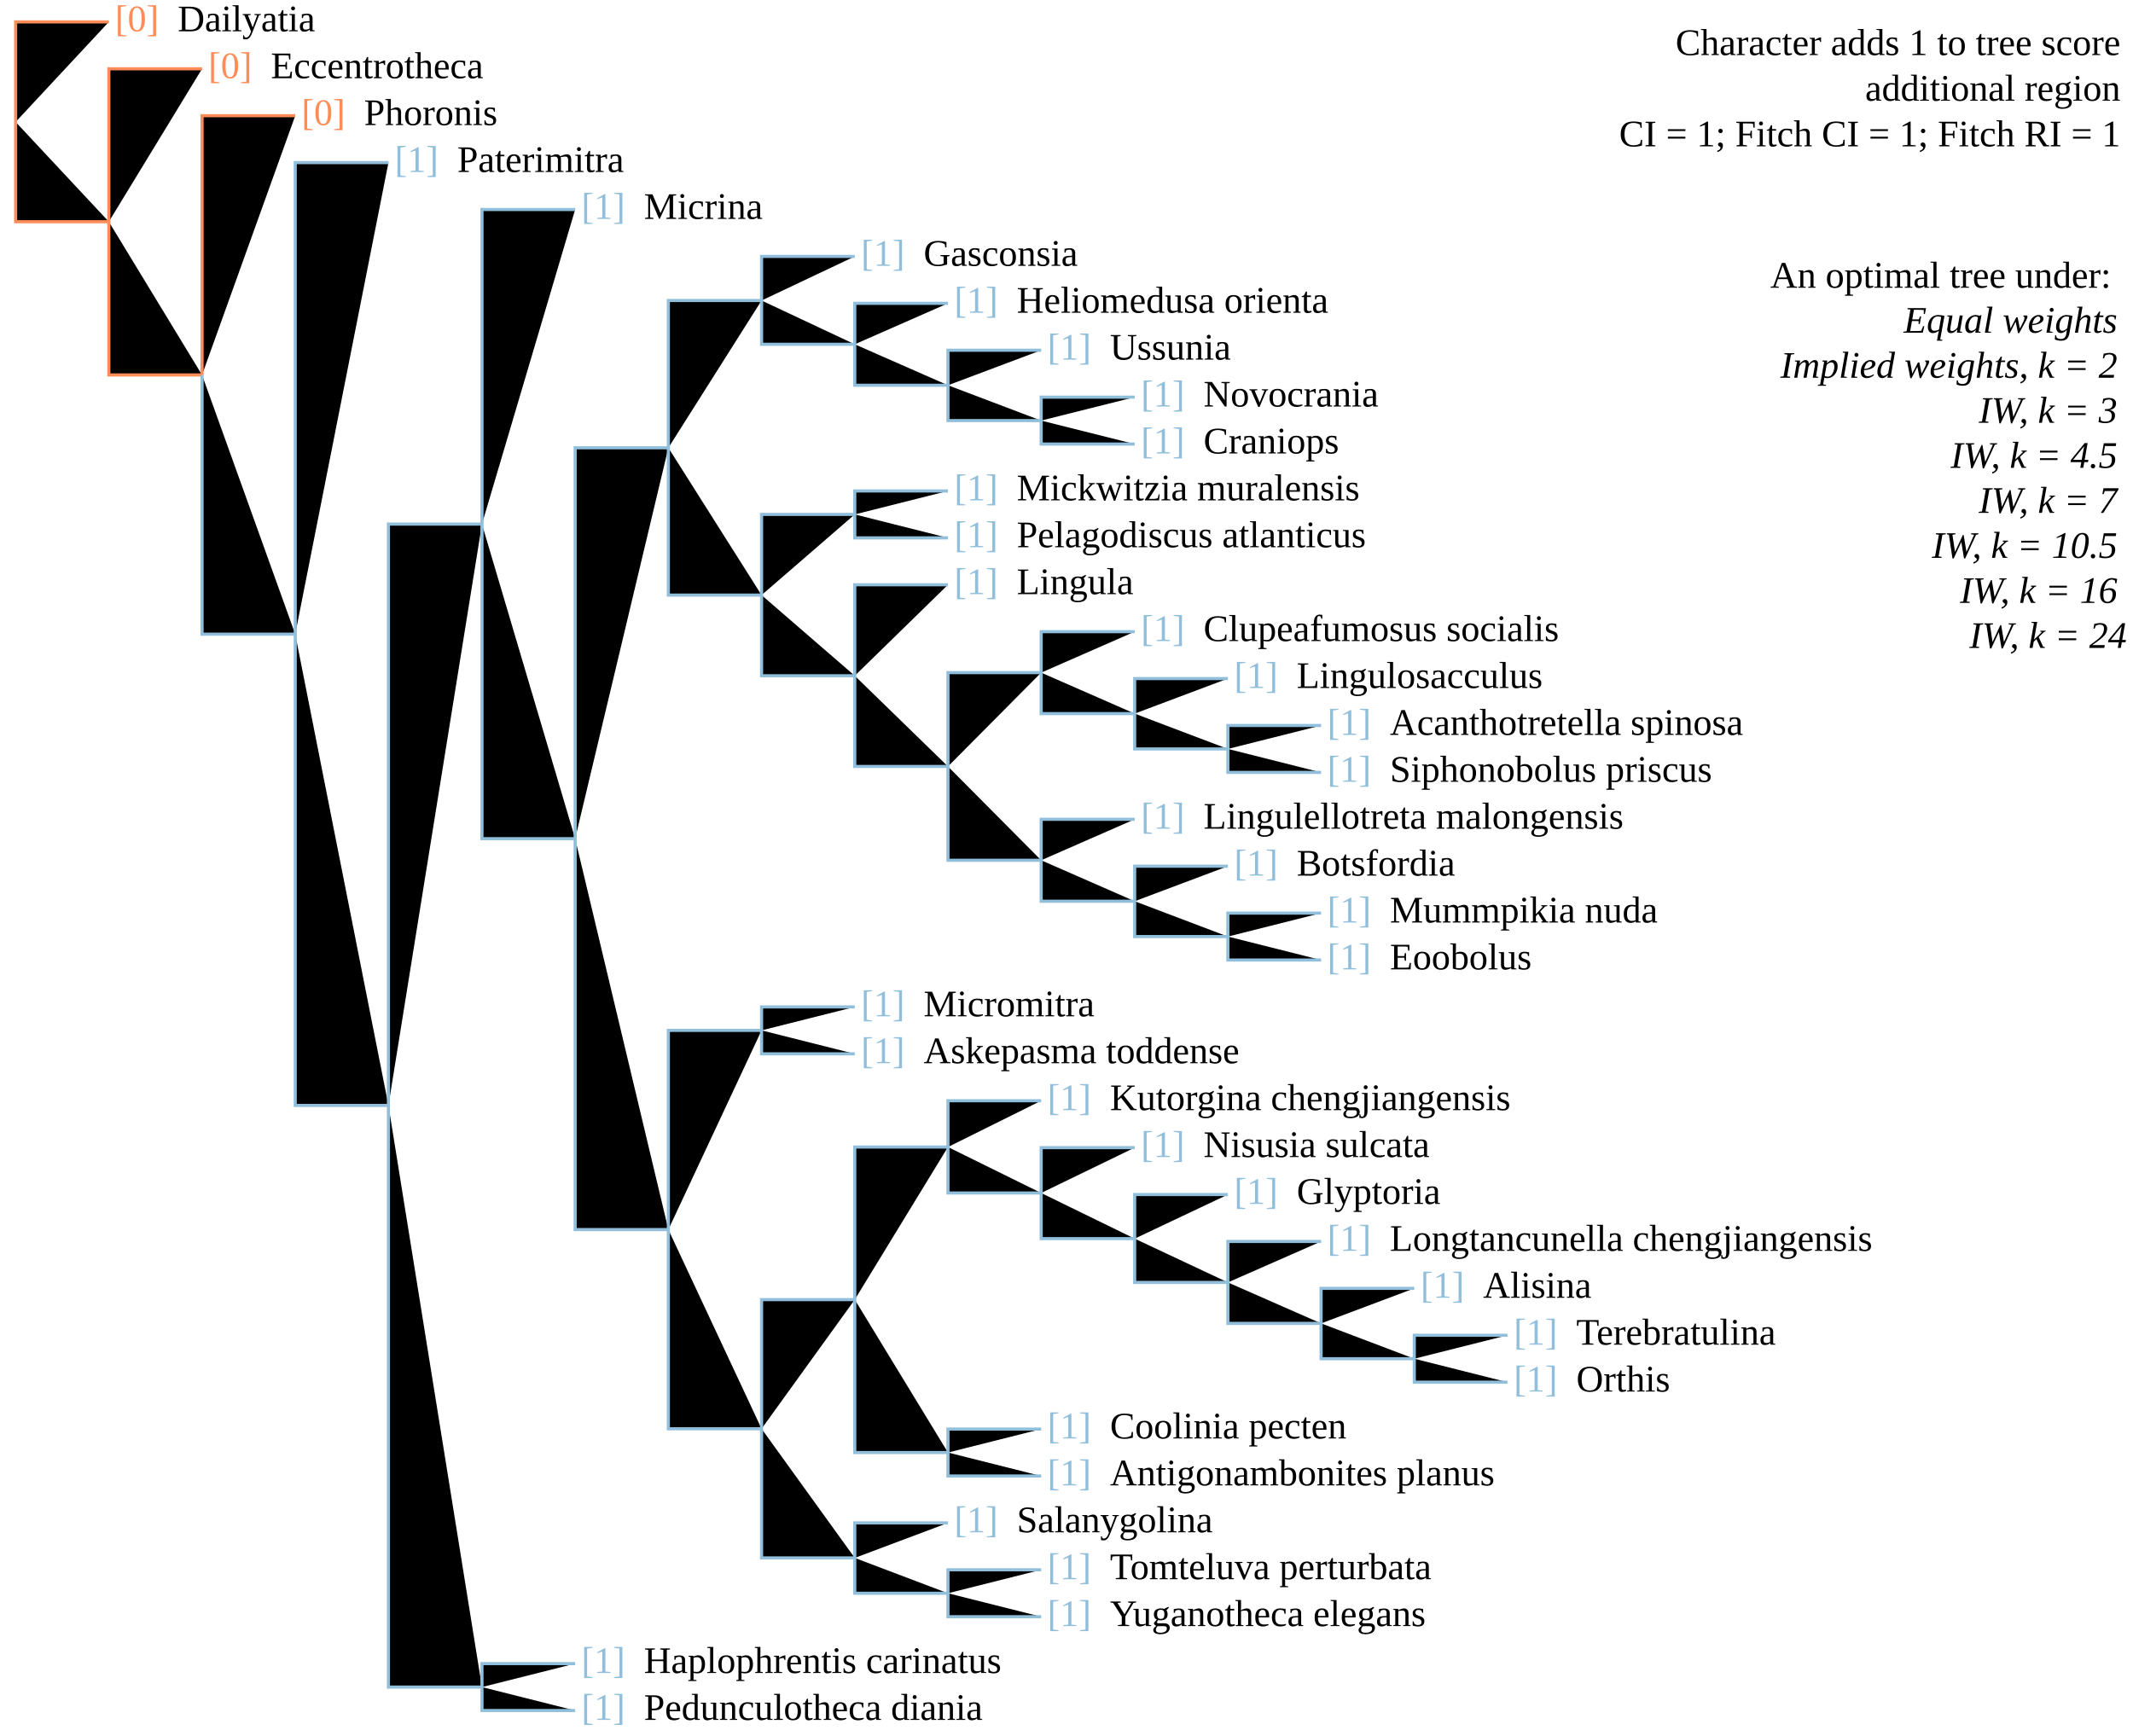
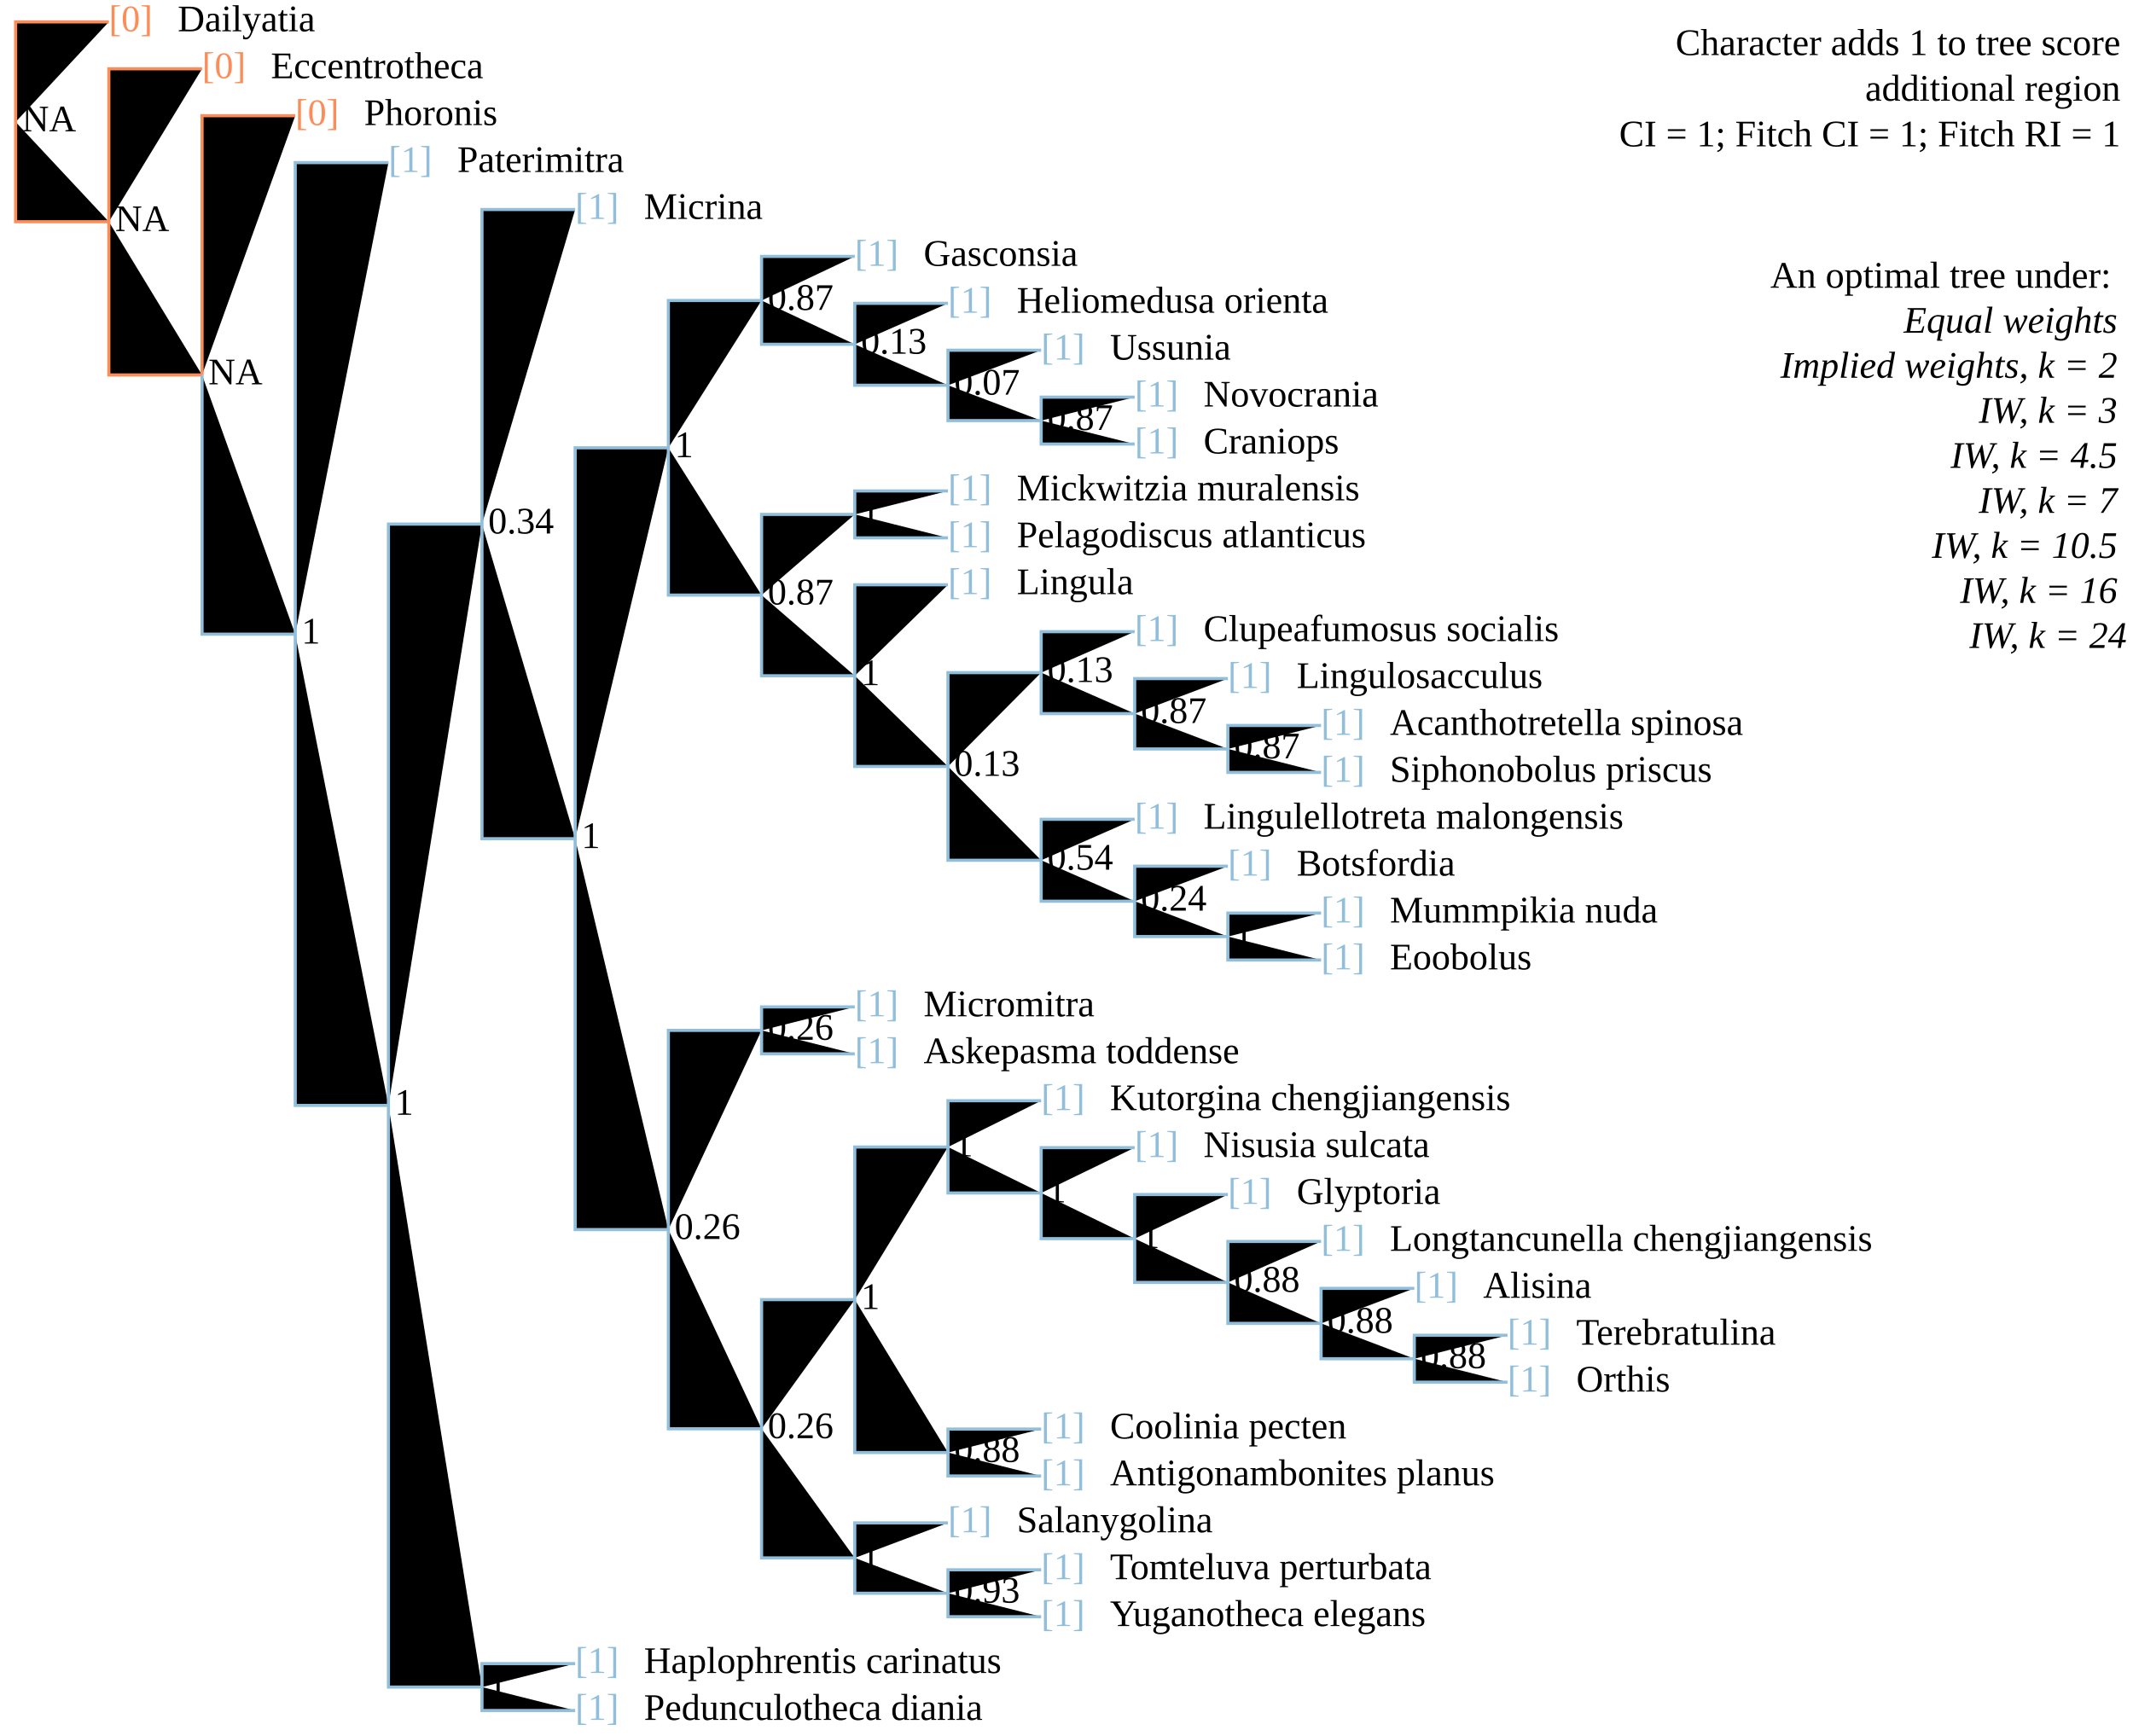
<svg xmlns="http://www.w3.org/2000/svg" version="1.1" width="682" height="555" class="tree" char="2">
  <text x="678" y="17.6" text-anchor="end" class="stepsLabel">Character adds <tspan class="score">1</tspan> to tree score</text>
  <text x="678" y="32.2" text-anchor="end" class="stepsLabel">
    <tspan class="score" /> additional region</text>
  <text x="678" y="46.8" text-anchor="end" class="stepsLabel">CI = 1; Fitch CI = 1; Fitch RI = 1</text>
  <text x="678" y="76" text-anchor="end" class="stepsLabel">
    <tspan dy="16">An optimal tree under:</tspan>
    <tspan x="680" style="font-style:italic" class="notThisAn" dy="1.2em">Equal weights</tspan>
    <tspan x="680" style="font-style:italic" class="notThisAn" dy="1.2em">Implied weights, k = 2</tspan>
    <tspan x="680" style="font-style:italic" class="notThisAn" dy="1.2em">IW, k = 3</tspan>
    <tspan x="680" style="font-style:italic" class="thisAn" dy="1.2em">IW, k = 4.5</tspan>
    <tspan x="680" style="font-style:italic" class="notThisAn" dy="1.2em">IW, k = 7</tspan>
    <tspan x="680" style="font-style:italic" class="notThisAn" dy="1.2em">IW, k = 10.5</tspan>
    <tspan x="680" style="font-style:italic" class="notThisAn" dy="1.2em">IW, k = 16</tspan>
    <tspan x="680" style="font-style:italic" class="notThisAn" dy="1.2em">IW, k = 24</tspan>
  </text>
-   <text x="36.8" y="10" fill="#fc8d59" class="flag">[0]</text>
+   <text x="34.8" y="10" fill="#fc8d59" class="flag">[0]</text>
  <text x="56.8" y="10" class="taxonLabel">Dailyatia</text>
-   <text x="96.4" y="40" fill="#fc8d59" class="flag">[0]</text>
+   <text x="94.4" y="40" fill="#fc8d59" class="flag">[0]</text>
  <text x="116.4" y="40" class="taxonLabel">Phoronis</text>
-   <text x="66.6" y="25" fill="#fc8d59" class="flag">[0]</text>
+   <text x="64.6" y="25" fill="#fc8d59" class="flag">[0]</text>
  <text x="86.6" y="25" class="taxonLabel">Eccentrotheca</text>
-   <text x="126.2" y="55" fill="#91bfdb" class="flag">[1]</text>
+   <text x="124.2" y="55" fill="#91bfdb" class="flag">[1]</text>
  <text x="146.2" y="55" class="taxonLabel">Paterimitra</text>
-   <text x="185.9" y="70" fill="#91bfdb" class="flag">[1]</text>
+   <text x="183.9" y="70" fill="#91bfdb" class="flag">[1]</text>
  <text x="205.9" y="70" class="taxonLabel">Micrina</text>
-   <text x="275.3" y="85" fill="#91bfdb" class="flag">[1]</text>
+   <text x="273.3" y="85" fill="#91bfdb" class="flag">[1]</text>
  <text x="295.3" y="85" class="taxonLabel">Gasconsia</text>
-   <text x="305.1" y="100" fill="#91bfdb" class="flag">[1]</text>
+   <text x="303.1" y="100" fill="#91bfdb" class="flag">[1]</text>
  <text x="325.1" y="100" class="taxonLabel">Heliomedusa orienta</text>
-   <text x="334.9" y="115" fill="#91bfdb" class="flag">[1]</text>
+   <text x="332.9" y="115" fill="#91bfdb" class="flag">[1]</text>
  <text x="354.9" y="115" class="taxonLabel">Ussunia</text>
-   <text x="364.8" y="130" fill="#91bfdb" class="flag">[1]</text>
+   <text x="362.8" y="130" fill="#91bfdb" class="flag">[1]</text>
  <text x="384.8" y="130" class="taxonLabel">Novocrania</text>
-   <text x="364.8" y="145" fill="#91bfdb" class="flag">[1]</text>
+   <text x="362.8" y="145" fill="#91bfdb" class="flag">[1]</text>
  <text x="384.8" y="145" class="taxonLabel">Craniops</text>
-   <text x="305.1" y="160" fill="#91bfdb" class="flag">[1]</text>
+   <text x="303.1" y="160" fill="#91bfdb" class="flag">[1]</text>
  <text x="325.1" y="160" class="taxonLabel">Mickwitzia muralensis</text>
-   <text x="305.1" y="175" fill="#91bfdb" class="flag">[1]</text>
+   <text x="303.1" y="175" fill="#91bfdb" class="flag">[1]</text>
  <text x="325.1" y="175" class="taxonLabel">Pelagodiscus atlanticus</text>
-   <text x="305.1" y="190" fill="#91bfdb" class="flag">[1]</text>
+   <text x="303.1" y="190" fill="#91bfdb" class="flag">[1]</text>
  <text x="325.1" y="190" class="taxonLabel">Lingula</text>
-   <text x="364.8" y="205" fill="#91bfdb" class="flag">[1]</text>
+   <text x="362.8" y="205" fill="#91bfdb" class="flag">[1]</text>
  <text x="384.8" y="205" class="taxonLabel">Clupeafumosus socialis</text>
-   <text x="394.6" y="220" fill="#91bfdb" class="flag">[1]</text>
+   <text x="392.6" y="220" fill="#91bfdb" class="flag">[1]</text>
  <text x="414.6" y="220" class="taxonLabel">Lingulosacculus</text>
-   <text x="424.4" y="235" fill="#91bfdb" class="flag">[1]</text>
+   <text x="422.4" y="235" fill="#91bfdb" class="flag">[1]</text>
  <text x="444.4" y="235" class="taxonLabel">Acanthotretella spinosa</text>
-   <text x="424.4" y="250" fill="#91bfdb" class="flag">[1]</text>
+   <text x="422.4" y="250" fill="#91bfdb" class="flag">[1]</text>
  <text x="444.4" y="250" class="taxonLabel">Siphonobolus priscus</text>
-   <text x="364.8" y="265" fill="#91bfdb" class="flag">[1]</text>
+   <text x="362.8" y="265" fill="#91bfdb" class="flag">[1]</text>
  <text x="384.8" y="265" class="taxonLabel">Lingulellotreta malongensis</text>
-   <text x="394.6" y="280" fill="#91bfdb" class="flag">[1]</text>
+   <text x="392.6" y="280" fill="#91bfdb" class="flag">[1]</text>
  <text x="414.6" y="280" class="taxonLabel">Botsfordia</text>
-   <text x="424.4" y="295" fill="#91bfdb" class="flag">[1]</text>
+   <text x="422.4" y="295" fill="#91bfdb" class="flag">[1]</text>
  <text x="444.4" y="295" class="taxonLabel">Mummpikia nuda</text>
-   <text x="424.4" y="310" fill="#91bfdb" class="flag">[1]</text>
+   <text x="422.4" y="310" fill="#91bfdb" class="flag">[1]</text>
  <text x="444.4" y="310" class="taxonLabel">Eoobolus</text>
-   <text x="275.3" y="340" fill="#91bfdb" class="flag">[1]</text>
+   <text x="273.3" y="340" fill="#91bfdb" class="flag">[1]</text>
  <text x="295.3" y="340" class="taxonLabel">Askepasma toddense</text>
-   <text x="275.3" y="325" fill="#91bfdb" class="flag">[1]</text>
+   <text x="273.3" y="325" fill="#91bfdb" class="flag">[1]</text>
  <text x="295.3" y="325" class="taxonLabel">Micromitra</text>
-   <text x="305.1" y="490" fill="#91bfdb" class="flag">[1]</text>
+   <text x="303.1" y="490" fill="#91bfdb" class="flag">[1]</text>
  <text x="325.1" y="490" class="taxonLabel">Salanygolina</text>
-   <text x="334.9" y="520" fill="#91bfdb" class="flag">[1]</text>
+   <text x="332.9" y="520" fill="#91bfdb" class="flag">[1]</text>
  <text x="354.9" y="520" class="taxonLabel">Yuganotheca elegans</text>
-   <text x="334.9" y="505" fill="#91bfdb" class="flag">[1]</text>
+   <text x="332.9" y="505" fill="#91bfdb" class="flag">[1]</text>
  <text x="354.9" y="505" class="taxonLabel">Tomteluva perturbata</text>
-   <text x="334.9" y="460" fill="#91bfdb" class="flag">[1]</text>
+   <text x="332.9" y="460" fill="#91bfdb" class="flag">[1]</text>
  <text x="354.9" y="460" class="taxonLabel">Coolinia pecten</text>
-   <text x="334.9" y="475" fill="#91bfdb" class="flag">[1]</text>
+   <text x="332.9" y="475" fill="#91bfdb" class="flag">[1]</text>
  <text x="354.9" y="475" class="taxonLabel">Antigonambonites planus</text>
-   <text x="334.9" y="355" fill="#91bfdb" class="flag">[1]</text>
+   <text x="332.9" y="355" fill="#91bfdb" class="flag">[1]</text>
  <text x="354.9" y="355" class="taxonLabel">Kutorgina chengjiangensis</text>
-   <text x="364.8" y="370" fill="#91bfdb" class="flag">[1]</text>
+   <text x="362.8" y="370" fill="#91bfdb" class="flag">[1]</text>
  <text x="384.8" y="370" class="taxonLabel">Nisusia sulcata</text>
-   <text x="394.6" y="385" fill="#91bfdb" class="flag">[1]</text>
+   <text x="392.6" y="385" fill="#91bfdb" class="flag">[1]</text>
  <text x="414.6" y="385" class="taxonLabel">Glyptoria</text>
-   <text x="424.4" y="400" fill="#91bfdb" class="flag">[1]</text>
+   <text x="422.4" y="400" fill="#91bfdb" class="flag">[1]</text>
  <text x="444.4" y="400" class="taxonLabel">Longtancunella chengjiangensis</text>
-   <text x="454.2" y="415" fill="#91bfdb" class="flag">[1]</text>
+   <text x="452.2" y="415" fill="#91bfdb" class="flag">[1]</text>
  <text x="474.2" y="415" class="taxonLabel">Alisina</text>
-   <text x="484" y="430" fill="#91bfdb" class="flag">[1]</text>
+   <text x="482" y="430" fill="#91bfdb" class="flag">[1]</text>
  <text x="504" y="430" class="taxonLabel">Terebratulina</text>
-   <text x="484" y="445" fill="#91bfdb" class="flag">[1]</text>
+   <text x="482" y="445" fill="#91bfdb" class="flag">[1]</text>
  <text x="504" y="445" class="taxonLabel">Orthis</text>
-   <text x="185.9" y="535" fill="#91bfdb" class="flag">[1]</text>
+   <text x="183.9" y="535" fill="#91bfdb" class="flag">[1]</text>
  <text x="205.9" y="535" class="taxonLabel">Haplophrentis carinatus</text>
-   <text x="185.9" y="550" fill="#91bfdb" class="flag">[1]</text>
+   <text x="183.9" y="550" fill="#91bfdb" class="flag">[1]</text>
  <text x="205.9" y="550" class="taxonLabel">Pedunculotheca diania</text>
  <path d="M5,39V7H34.8M5,39V70.9H34.8M34.8,70.9V22H64.6M34.8,70.9V119.9H64.6M64.6,119.9V37H94.4" stroke="#fc8d59" />
  <path d="M64.6,119.9V202.8H94.4M94.4,202.8V52H124.2M94.4,202.8V353.5H124.2M124.2,353.5V167.6H154.1M154.1,167.6V67H183.9M154.1,167.6V268.2H183.9M183.9,268.2V143.2H213.7M213.7,143.2V96.1H243.5M243.5,96.1V82H273.3M243.5,96.1V110.1H273.3M273.3,110.1V97H303.1M273.3,110.1V123.2H303.1M303.1,123.2V112H332.9M303.1,123.2V134.5H332.9M332.9,134.5V127H362.8M332.9,134.5V142H362.8M213.7,143.2V190.3H243.5M243.5,190.3V164.5H273.3M273.3,164.5V157H303.1M273.3,164.5V172H303.1M243.5,190.3V216.1H273.3M273.3,216.1V187H303.1M273.3,216.1V245.1H303.1M303.1,245.1V215.1H332.9M332.9,215.1V202H362.8M332.9,215.1V228.2H362.8M362.8,228.2V217H392.6M362.8,228.2V239.5H392.6M392.6,239.5V232H422.4M392.6,239.5V247H422.4M303.1,245.1V275.1H332.9M332.9,275.1V262H362.8M332.9,275.1V288.2H362.8M362.8,288.2V277H392.6M362.8,288.2V299.5H392.6M392.6,299.5V292H422.4M392.6,299.5V307H422.4M183.9,268.2V393.2H213.7M213.7,393.2V329.5H243.5M243.5,329.5V322H273.3M243.5,329.5V337H273.3M213.7,393.2V456.9H243.5M243.5,456.9V415.6H273.3M273.3,415.6V366.8H303.1M303.1,366.8V352H332.9M303.1,366.8V381.5H332.9M332.9,381.5V367H362.8M332.9,381.5V396.1H362.8M362.8,396.1V382H392.6M362.8,396.1V410.1H392.6M392.6,410.1V397H422.4M392.6,410.1V423.2H422.4M422.4,423.2V412H452.2M422.4,423.2V434.5H452.2M452.2,434.5V427H482M452.2,434.5V442H482M273.3,415.6V464.5H303.1M303.1,464.5V457H332.9M303.1,464.5V472H332.9M243.5,456.9V498.2H273.3M273.3,498.2V487H303.1M273.3,498.2V509.5H303.1M303.1,509.5V502H332.9M303.1,509.5V517H332.9M124.2,353.5V539.5H154.1M154.1,539.5V532H183.9M154.1,539.5V547H183.9" stroke="#91bfdb" />
+   <text x="7" y="42" class="node">NA</text>
+   <text x="36.8" y="73.9" class="node">NA</text>
+   <text x="66.6" y="122.9" class="node">NA</text>
+   <text x="96.4" y="205.8" class="node">1</text>
+   <text x="126.2" y="356.5" class="node">1</text>
+   <text x="156.1" y="170.6" class="node">0.34</text>
+   <text x="185.9" y="271.2" class="node">1</text>
+   <text x="215.7" y="146.2" class="node">1</text>
+   <text x="245.5" y="99.1" class="node">0.87</text>
+   <text x="275.3" y="113.1" class="node">0.13</text>
+   <text x="305.1" y="126.2" class="node">0.07</text>
+   <text x="334.9" y="137.5" class="node">0.87</text>
+   <text x="245.5" y="193.3" class="node">0.87</text>
+   <text x="275.3" y="167.5" class="node">1</text>
+   <text x="275.3" y="219.1" class="node">1</text>
+   <text x="305.1" y="248.1" class="node">0.13</text>
+   <text x="334.9" y="218.1" class="node">0.13</text>
+   <text x="364.8" y="231.2" class="node">0.87</text>
+   <text x="394.6" y="242.5" class="node">0.87</text>
+   <text x="334.9" y="278.1" class="node">0.54</text>
+   <text x="364.8" y="291.2" class="node">0.24</text>
+   <text x="394.6" y="302.5" class="node">1</text>
+   <text x="215.7" y="396.2" class="node">0.26</text>
+   <text x="245.5" y="332.5" class="node">0.26</text>
+   <text x="245.5" y="459.9" class="node">0.26</text>
+   <text x="275.3" y="418.6" class="node">1</text>
+   <text x="305.1" y="369.8" class="node">1</text>
+   <text x="334.9" y="384.5" class="node">1</text>
+   <text x="364.8" y="399.1" class="node">1</text>
+   <text x="394.6" y="413.1" class="node">0.88</text>
+   <text x="424.4" y="426.2" class="node">0.88</text>
+   <text x="454.2" y="437.5" class="node">0.88</text>
+   <text x="305.1" y="467.5" class="node">0.88</text>
+   <text x="275.3" y="501.2" class="node">1</text>
+   <text x="305.1" y="512.5" class="node">0.93</text>
+   <text x="156.1" y="542.5" class="node">1</text>
</svg>
